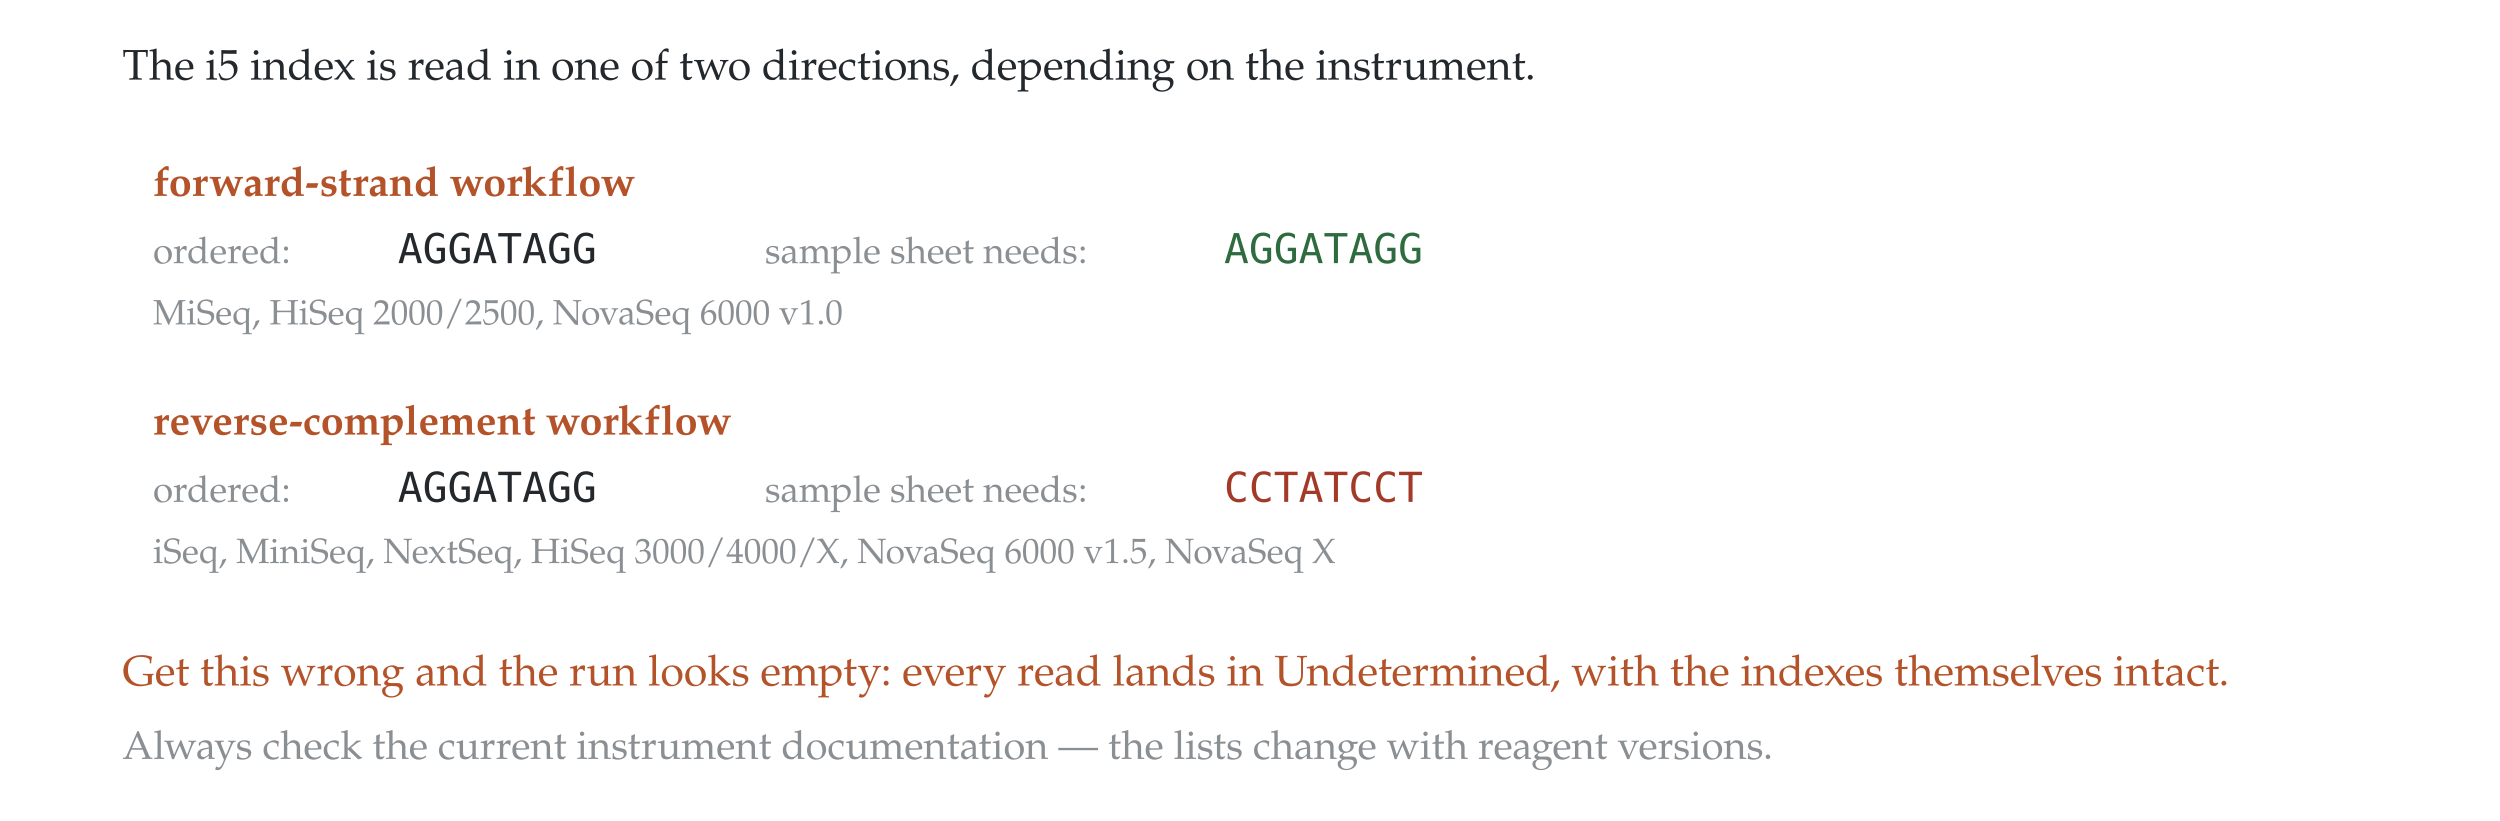
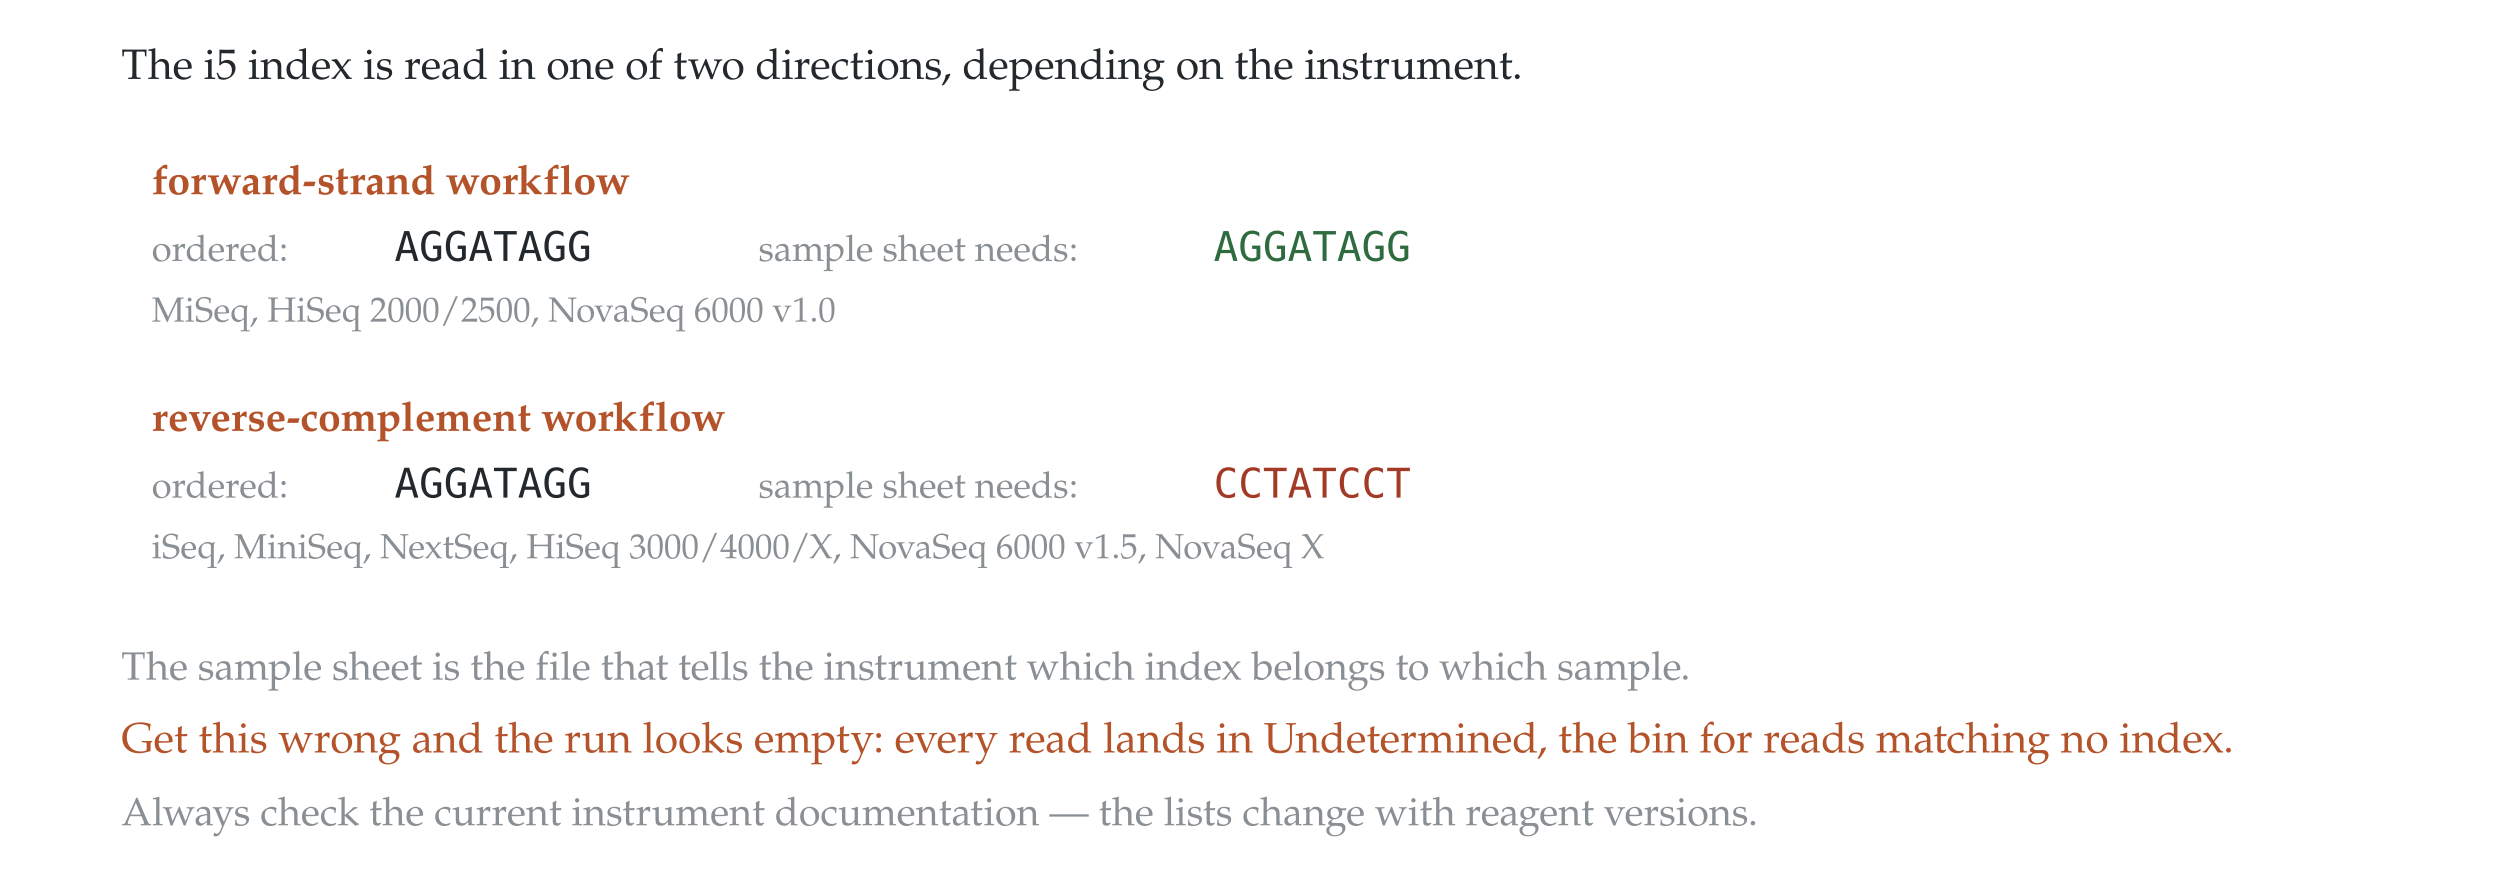
- <svg xmlns="http://www.w3.org/2000/svg" viewBox="0 0 817 268" width="817" height="268" font-family="&quot;Palatino Linotype&quot;, &quot;Book Antiqua&quot;, Palatino, FreeSerif, serif" fill="#23282d">
-   <rect width="700" height="268" fill="none" />
+ <svg xmlns="http://www.w3.org/2000/svg" viewBox="0 0 824 292" width="824" height="292" font-family="&quot;Palatino Linotype&quot;, &quot;Book Antiqua&quot;, Palatino, FreeSerif, serif" fill="#23282d">
+   <rect width="700" height="292" fill="none" />
  <text x="40" y="26" font-size="14" fill="#23282d">The i5 index is read in one of two directions, depending on the instrument.</text>
  <text x="50" y="64" font-size="13.5" fill="#b4532a" font-weight="bold">forward-strand workflow</text>
  <text x="50" y="86" font-size="12" fill="#8a8f94">ordered:</text>
  <text x="130" y="86" font-size="13.5" fill="#23282d" font-family="ui-monospace, &quot;DejaVu Sans Mono&quot;, &quot;Courier New&quot;, monospace">AGGATAGG</text>
  <text x="250" y="86" font-size="12" fill="#8a8f94">sample sheet needs:</text>
  <text x="400" y="86" font-size="13.5" fill="#2e6b3f" font-family="ui-monospace, &quot;DejaVu Sans Mono&quot;, &quot;Courier New&quot;, monospace">AGGATAGG</text>
  <text x="50" y="106" font-size="11.5" fill="#8a8f94">MiSeq, HiSeq 2000/2500, NovaSeq 6000 v1.0</text>
  <text x="50" y="142" font-size="13.5" fill="#b4532a" font-weight="bold">reverse-complement workflow</text>
  <text x="50" y="164" font-size="12" fill="#8a8f94">ordered:</text>
  <text x="130" y="164" font-size="13.5" fill="#23282d" font-family="ui-monospace, &quot;DejaVu Sans Mono&quot;, &quot;Courier New&quot;, monospace">AGGATAGG</text>
  <text x="250" y="164" font-size="12" fill="#8a8f94">sample sheet needs:</text>
  <text x="400" y="164" font-size="13.5" fill="#a33a28" font-family="ui-monospace, &quot;DejaVu Sans Mono&quot;, &quot;Courier New&quot;, monospace">CCTATCCT</text>
  <text x="50" y="184" font-size="11.5" fill="#8a8f94">iSeq, MiniSeq, NextSeq, HiSeq 3000/4000/X, NovaSeq 6000 v1.5, NovaSeq X</text>
-   <text x="40" y="224" font-size="14" fill="#b4532a">Get this wrong and the run looks empty: every read lands in Undetermined, with the indexes themselves intact.</text>
-   <text x="40" y="248" font-size="13" fill="#8a8f94">Always check the current instrument documentation — the lists change with reagent versions.</text>
+   <text x="40" y="224" font-size="13" fill="#8a8f94">The sample sheet is the file that tells the instrument which index belongs to which sample.</text>
+   <text x="40" y="248" font-size="14" fill="#b4532a">Get this wrong and the run looks empty: every read lands in Undetermined, the bin for reads matching no index.</text>
+   <text x="40" y="272" font-size="13" fill="#8a8f94">Always check the current instrument documentation — the lists change with reagent versions.</text>
</svg>
